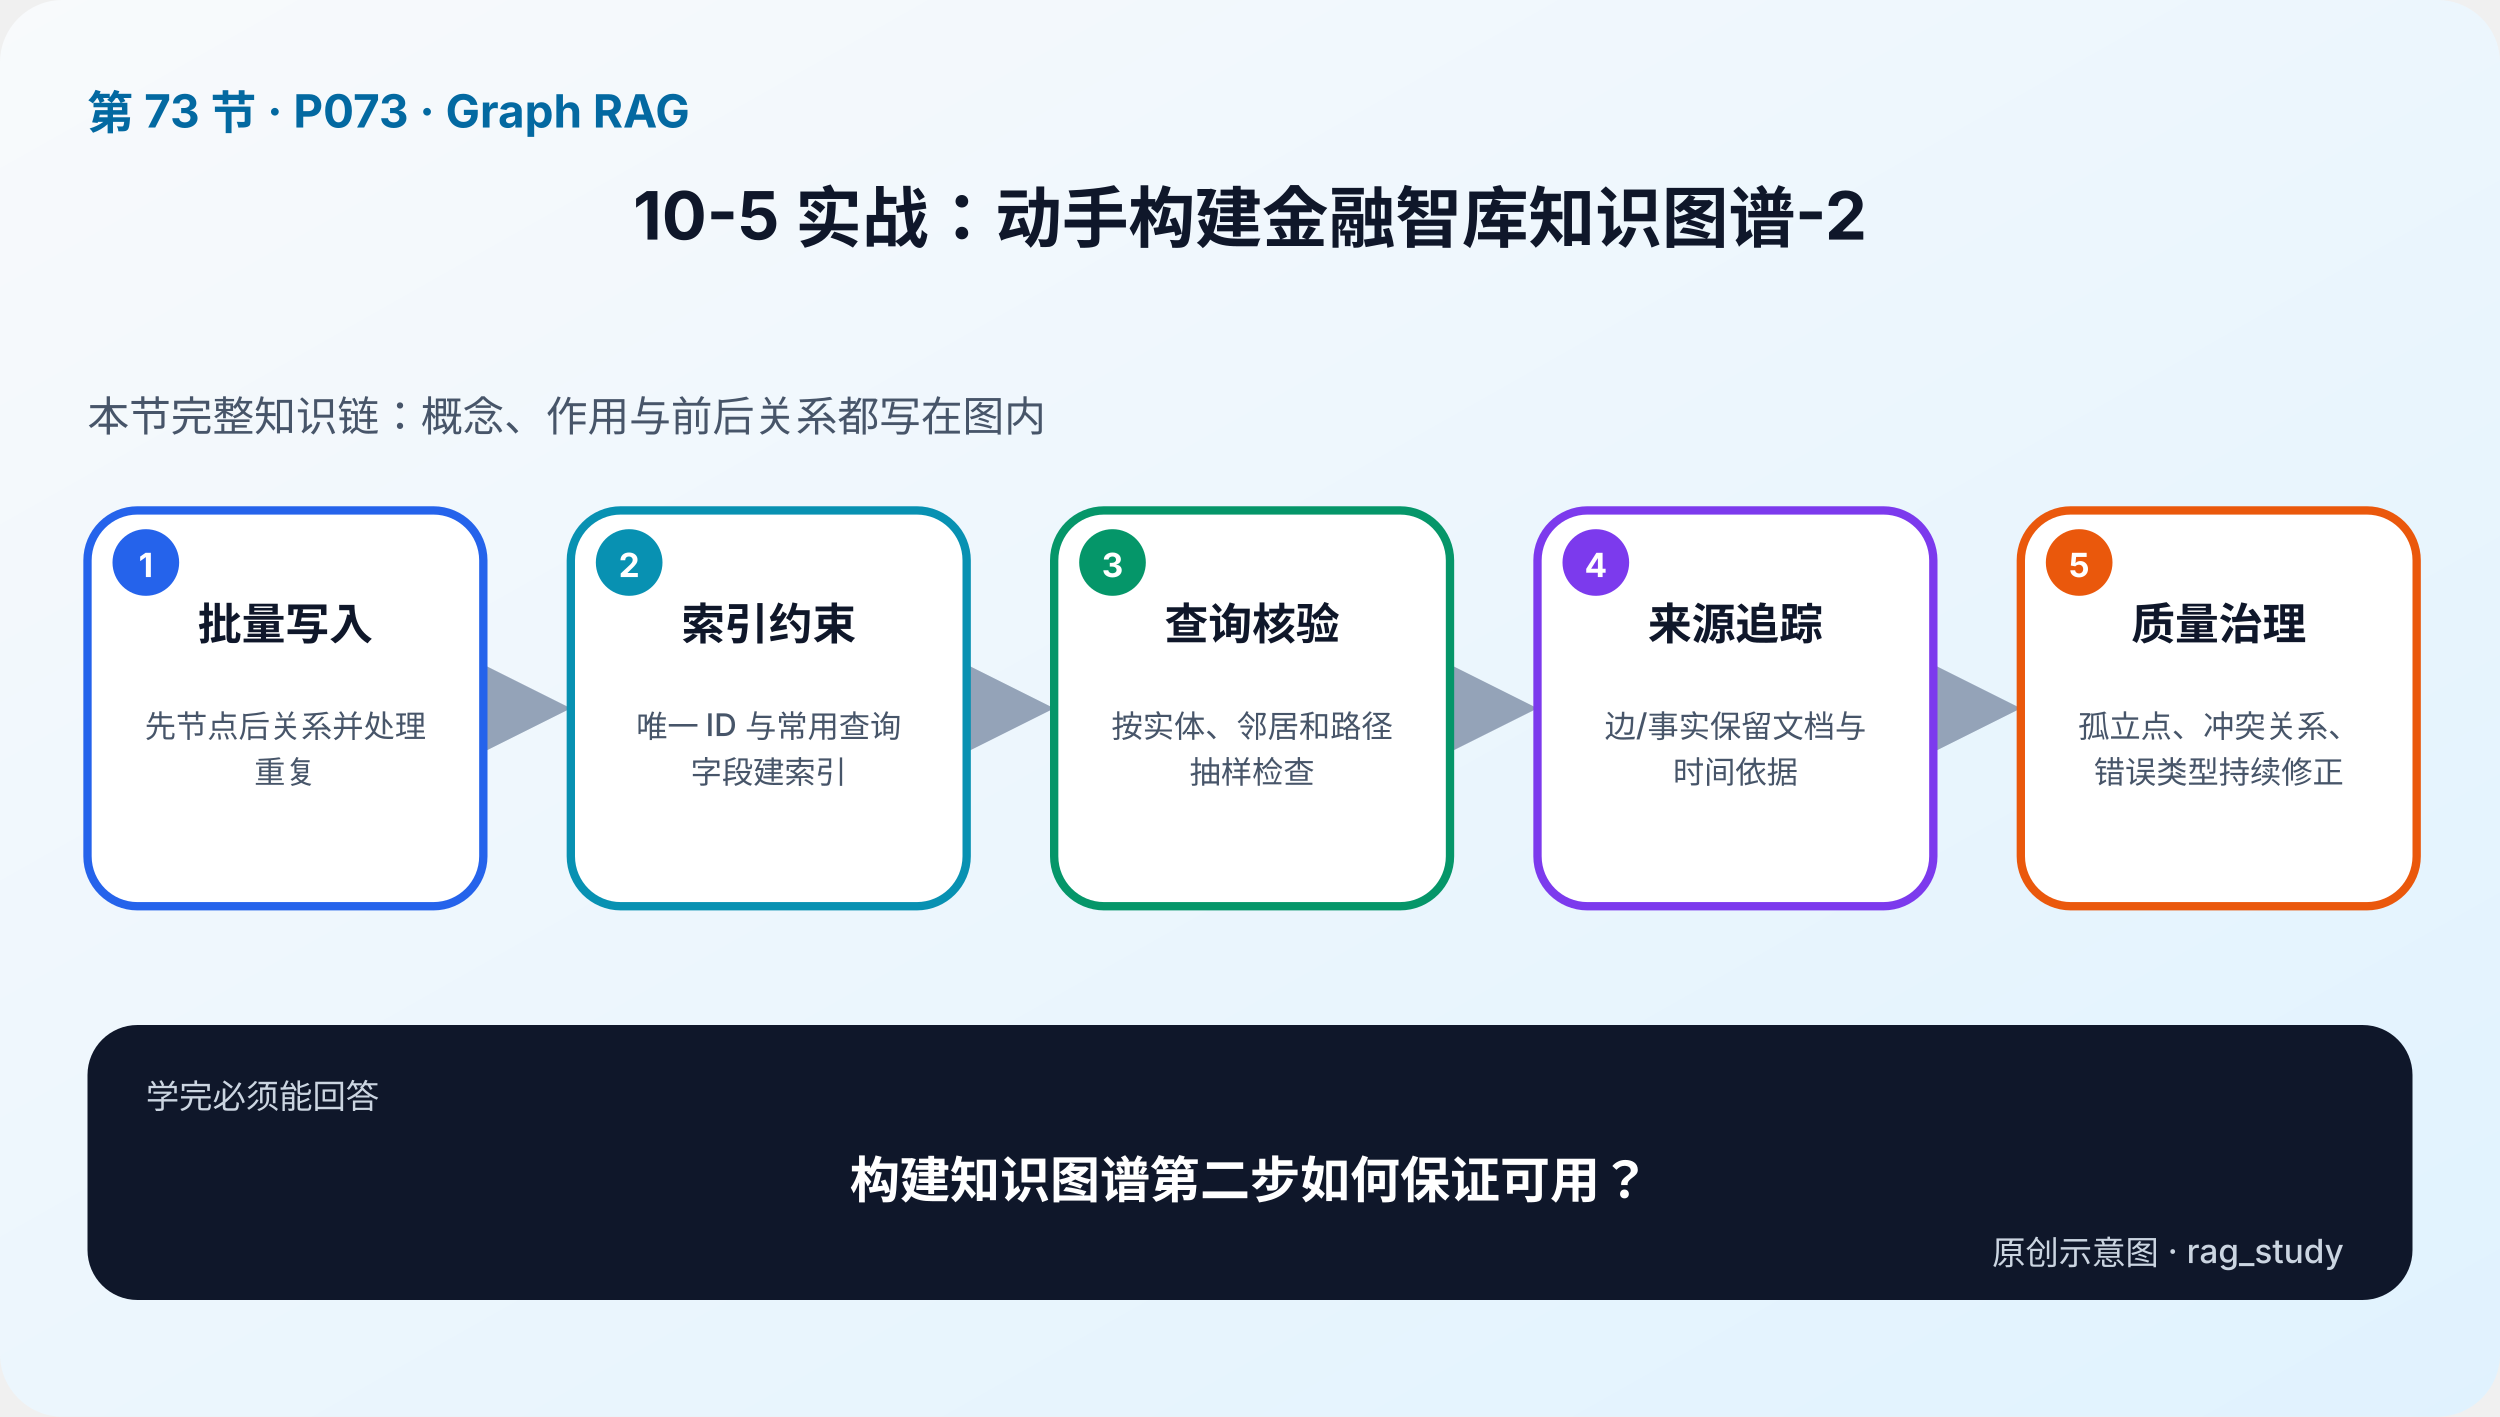
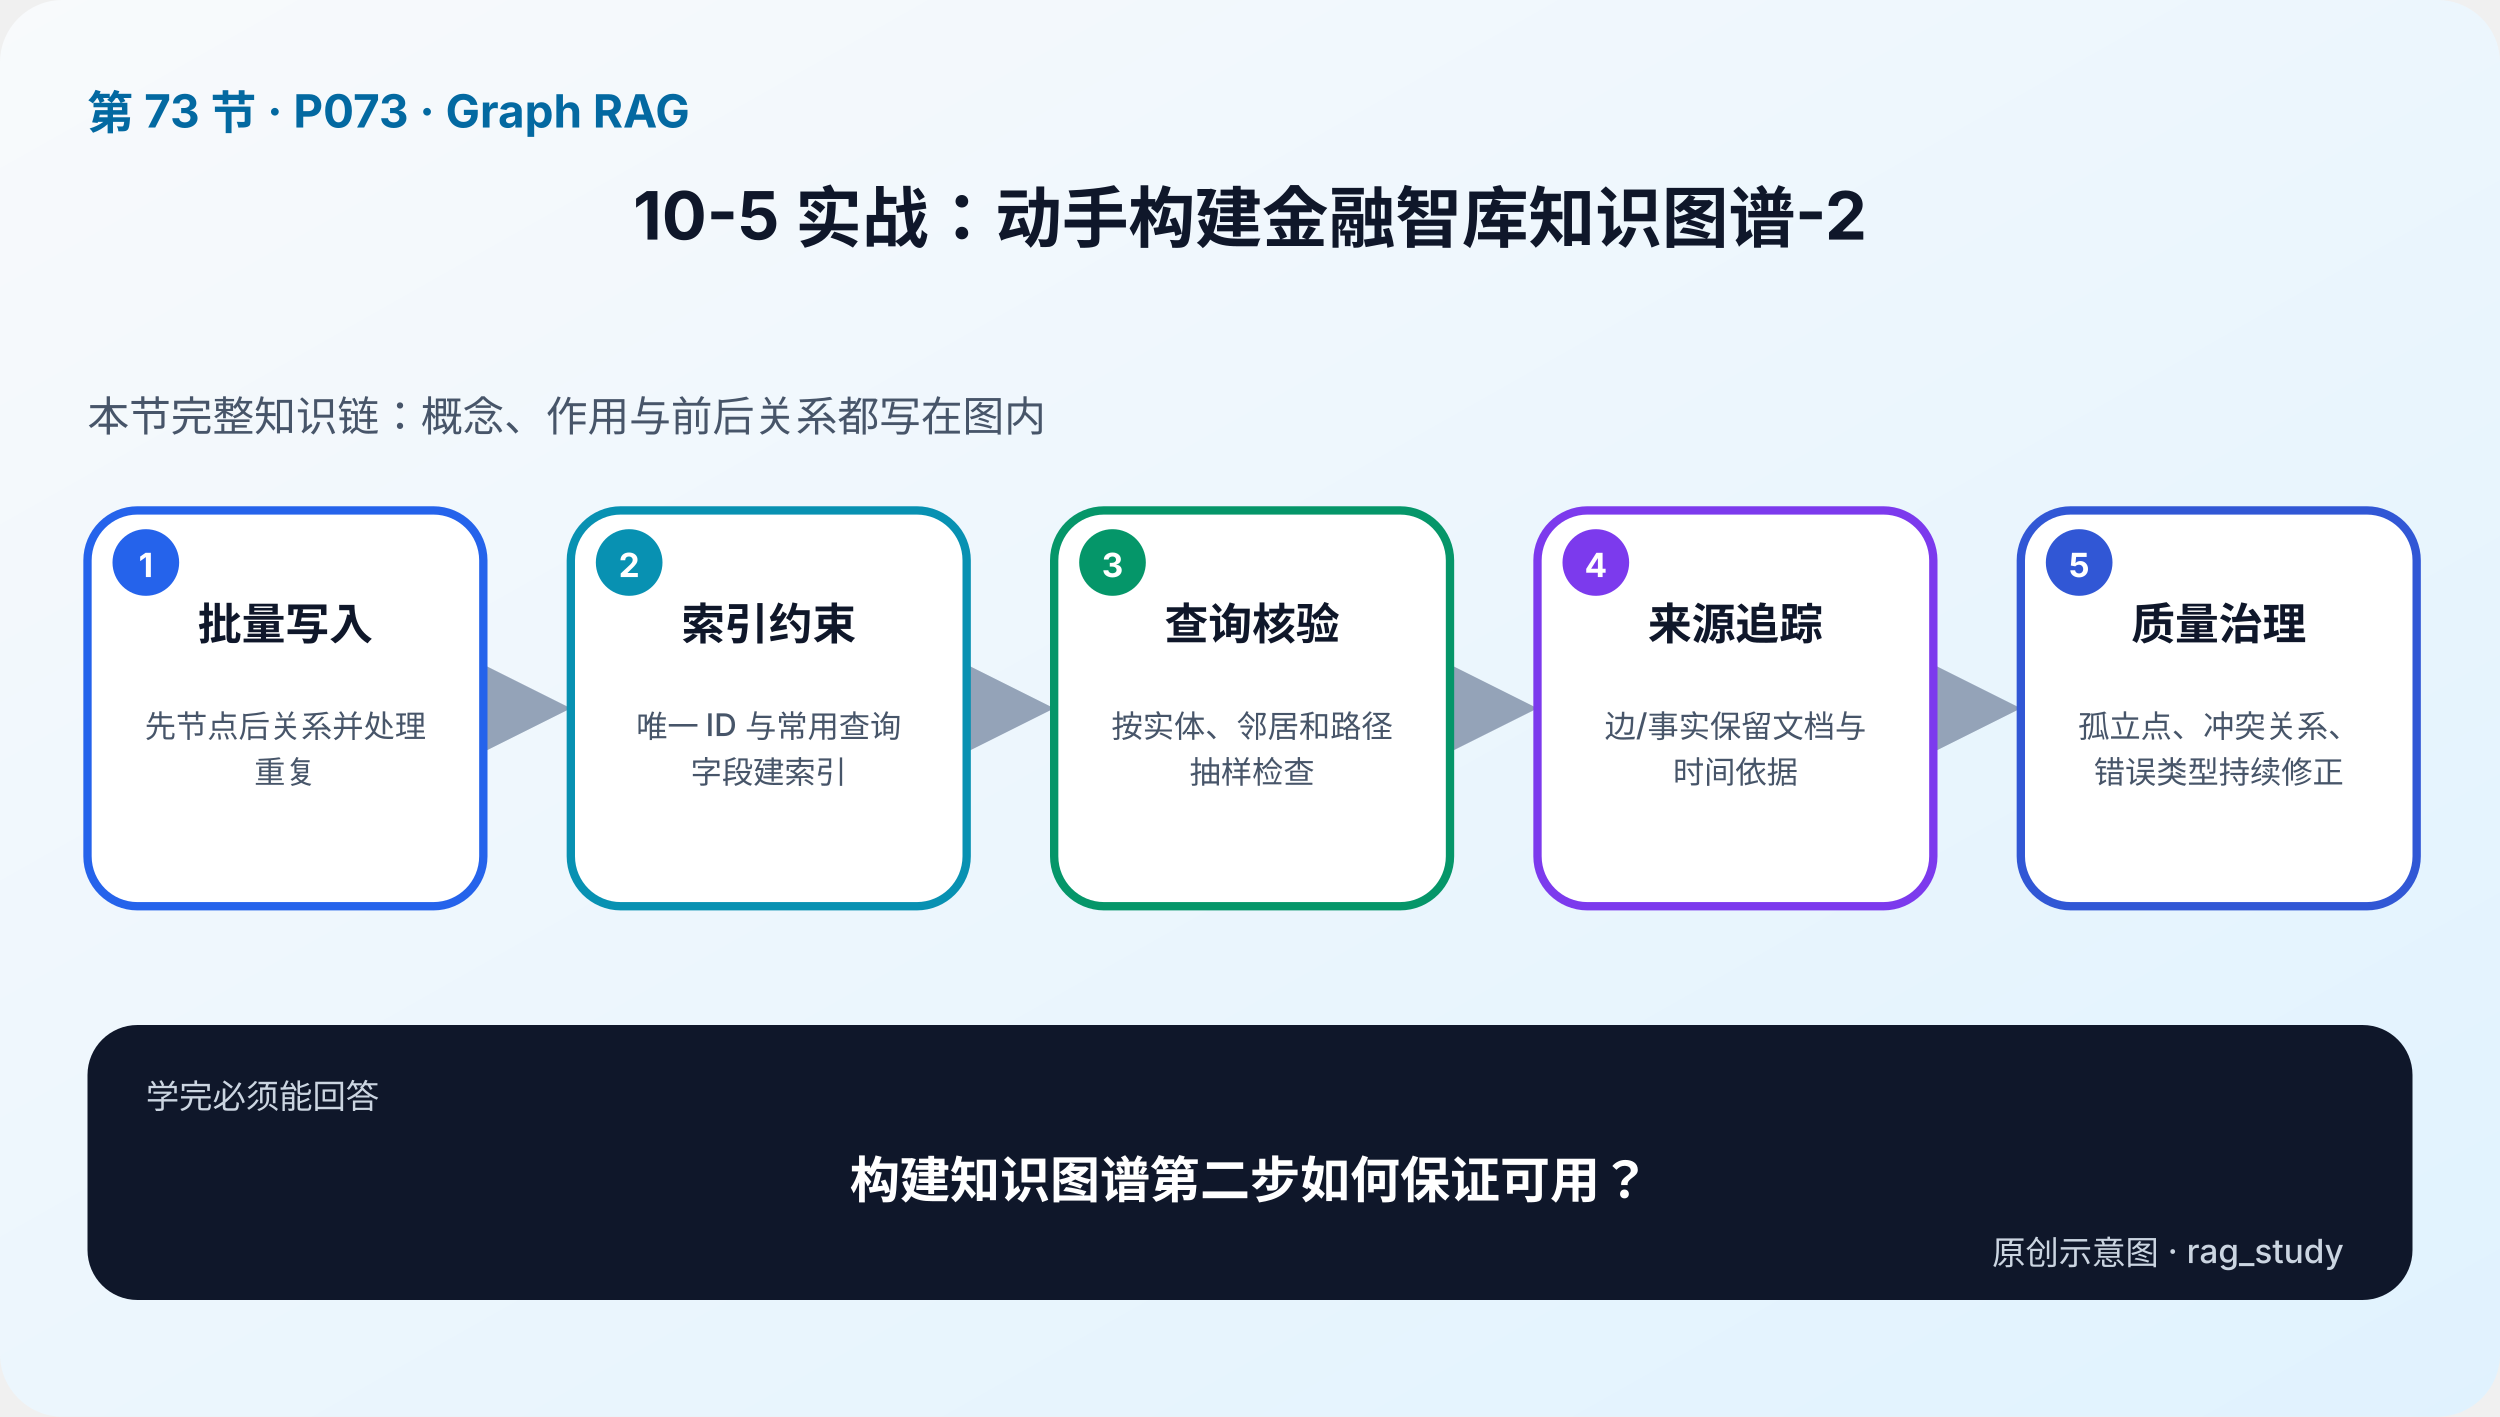
<svg xmlns="http://www.w3.org/2000/svg" role="img" width="1200" height="680" viewBox="0 0 1200 680">
  <defs>
    <linearGradient id="bg" x1="0" x2="1" y1="0" y2="1">
      <stop offset="0" stop-color="#f8fafc" />
      <stop offset="1" stop-color="#e0f2fe" />
    </linearGradient>
    <marker id="arrow" markerWidth="12" markerHeight="12" refX="10" refY="6" orient="auto">
      <path d="M0,0 L12,6 L0,12 z" fill="#94a3b8" />
    </marker>
    <style>
      .chapter { font: 700 22px -apple-system,BlinkMacSystemFont,"Segoe UI","PingFang SC",sans-serif; fill:#0369a1; }
      .title { font: 700 32px -apple-system,BlinkMacSystemFont,"Segoe UI","PingFang SC",sans-serif; fill:#0f172a; }
      .number { font: 700 16px -apple-system,BlinkMacSystemFont,"Segoe UI","PingFang SC",sans-serif; fill:white; }
      .node { font: 700 21px -apple-system,BlinkMacSystemFont,"Segoe UI","PingFang SC",sans-serif; fill:#0f172a; }
      .detail { font: 500 15px -apple-system,BlinkMacSystemFont,"Segoe UI","PingFang SC",sans-serif; fill:#475569; }
      .hint { font: 500 20px -apple-system,BlinkMacSystemFont,"Segoe UI","PingFang SC",sans-serif; fill:#475569; }
      .question { font: 700 24px -apple-system,BlinkMacSystemFont,"Segoe UI","PingFang SC",sans-serif; fill:white; }
      .brand { font: 500 16px -apple-system,BlinkMacSystemFont,"Segoe UI","PingFang SC",sans-serif; fill:#cbd5e1; }
    </style>
  </defs>
  <rect width="1200" height="680" rx="30" fill="url(#bg)" />
  <text x="42" y="62" class="chapter">第 73 节 · P073 · Graph RAG</text>
  <text x="600" y="115" text-anchor="middle" class="title">10-5 实战：动手构建金融智库知识图谱-2</text>
  <text x="42" y="207" class="hint">本节完整知识链：概念、作用与前后关系都写在图内</text>
  <path d="M 236 340 L 266 340" stroke="#94a3b8" stroke-width="4" marker-end="url(#arrow)" />
  <path d="M 468 340 L 498 340" stroke="#94a3b8" stroke-width="4" marker-end="url(#arrow)" />
  <path d="M 700 340 L 730 340" stroke="#94a3b8" stroke-width="4" marker-end="url(#arrow)" />
  <path d="M 932 340 L 962 340" stroke="#94a3b8" stroke-width="4" marker-end="url(#arrow)" />
  <rect x="42" y="245" width="190" height="190" rx="24" fill="white" stroke="#2563eb" stroke-width="4" />
  <circle cx="70" cy="270" r="16" fill="#2563eb" />
  <text x="70" y="277" text-anchor="middle" class="number">1</text>
  <text x="137" y="307" text-anchor="middle" class="node">批量写入</text>
  <text x="137" y="354" text-anchor="middle" class="detail">先节点后关系并处理</text>
  <text x="137" y="376" text-anchor="middle" class="detail">重复</text>
  <rect x="274" y="245" width="190" height="190" rx="24" fill="white" stroke="#0891b2" stroke-width="4" />
  <circle cx="302" cy="270" r="16" fill="#0891b2" />
  <text x="302" y="277" text-anchor="middle" class="number">2</text>
  <text x="369" y="307" text-anchor="middle" class="node">索引约束</text>
  <text x="369" y="354" text-anchor="middle" class="detail">唯一 ID 与常用查询</text>
  <text x="369" y="376" text-anchor="middle" class="detail">字段建索引</text>
  <rect x="506" y="245" width="190" height="190" rx="24" fill="white" stroke="#059669" stroke-width="4" />
  <circle cx="534" cy="270" r="16" fill="#059669" />
  <text x="534" y="277" text-anchor="middle" class="number">3</text>
  <text x="601" y="307" text-anchor="middle" class="node">查询核验</text>
  <text x="601" y="354" text-anchor="middle" class="detail">按实体、邻居和路径</text>
  <text x="601" y="376" text-anchor="middle" class="detail">抽样检查</text>
  <rect x="738" y="245" width="190" height="190" rx="24" fill="white" stroke="#7c3aed" stroke-width="4" />
  <circle cx="766" cy="270" r="16" fill="#7c3aed" />
  <text x="766" y="277" text-anchor="middle" class="number">4</text>
  <text x="833" y="307" text-anchor="middle" class="node">来源追踪</text>
  <text x="833" y="354" text-anchor="middle" class="detail">边/事实保留文档与</text>
  <text x="833" y="376" text-anchor="middle" class="detail">时间依据</text>
-   <rect x="970" y="245" width="190" height="190" rx="24" fill="white" stroke="#ea580c" stroke-width="4" />
-   <circle cx="998" cy="270" r="16" fill="#ea580c" />
+   <rect x="970" y="245" width="190" height="190" rx="24" fill="white" stroke="#3157d5" stroke-width="4" />
+   <circle cx="998" cy="270" r="16" fill="#3157d5" />
  <text x="998" y="277" text-anchor="middle" class="number">5</text>
  <text x="1065" y="307" text-anchor="middle" class="node">质量治理</text>
  <text x="1065" y="354" text-anchor="middle" class="detail">孤立点、冲突关系、</text>
  <text x="1065" y="376" text-anchor="middle" class="detail">错误类型持续修正</text>
  <rect x="42" y="492" width="1116" height="132" rx="24" fill="#0f172a" />
  <text x="70" y="532" class="brand">学完必须能回答</text>
  <text x="600" y="575" text-anchor="middle" class="question">构建知识图谱第二步如何保证可用？</text>
  <text x="1125" y="607" text-anchor="end" class="brand">原创示意图 · rag_study</text>
</svg>
